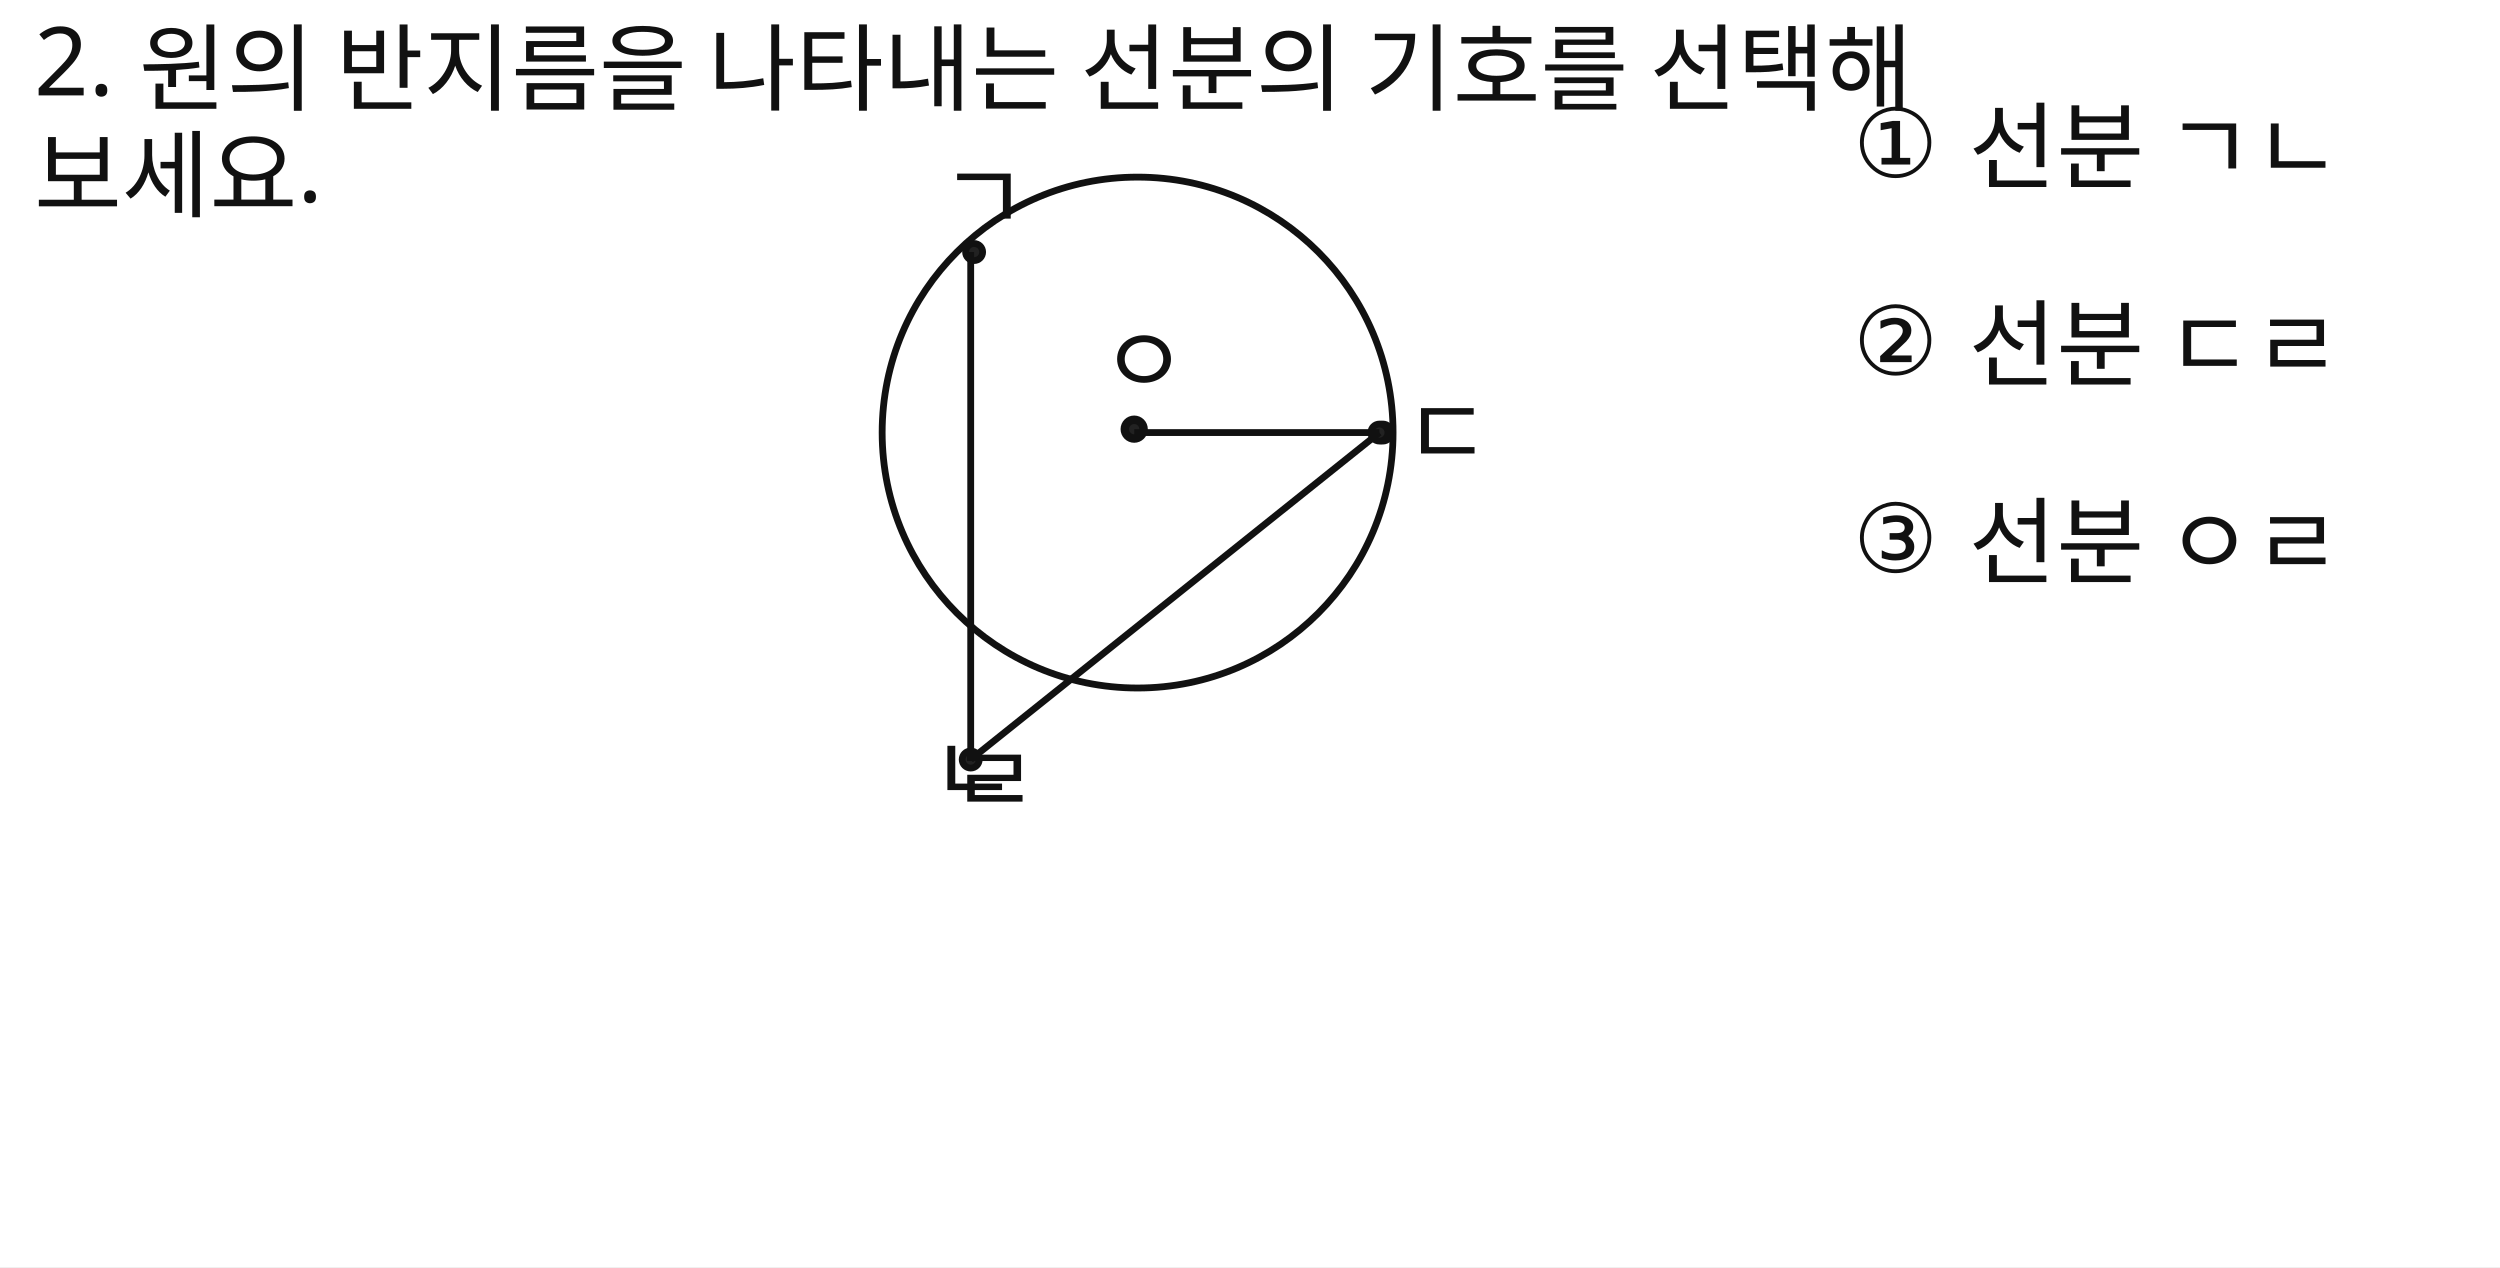
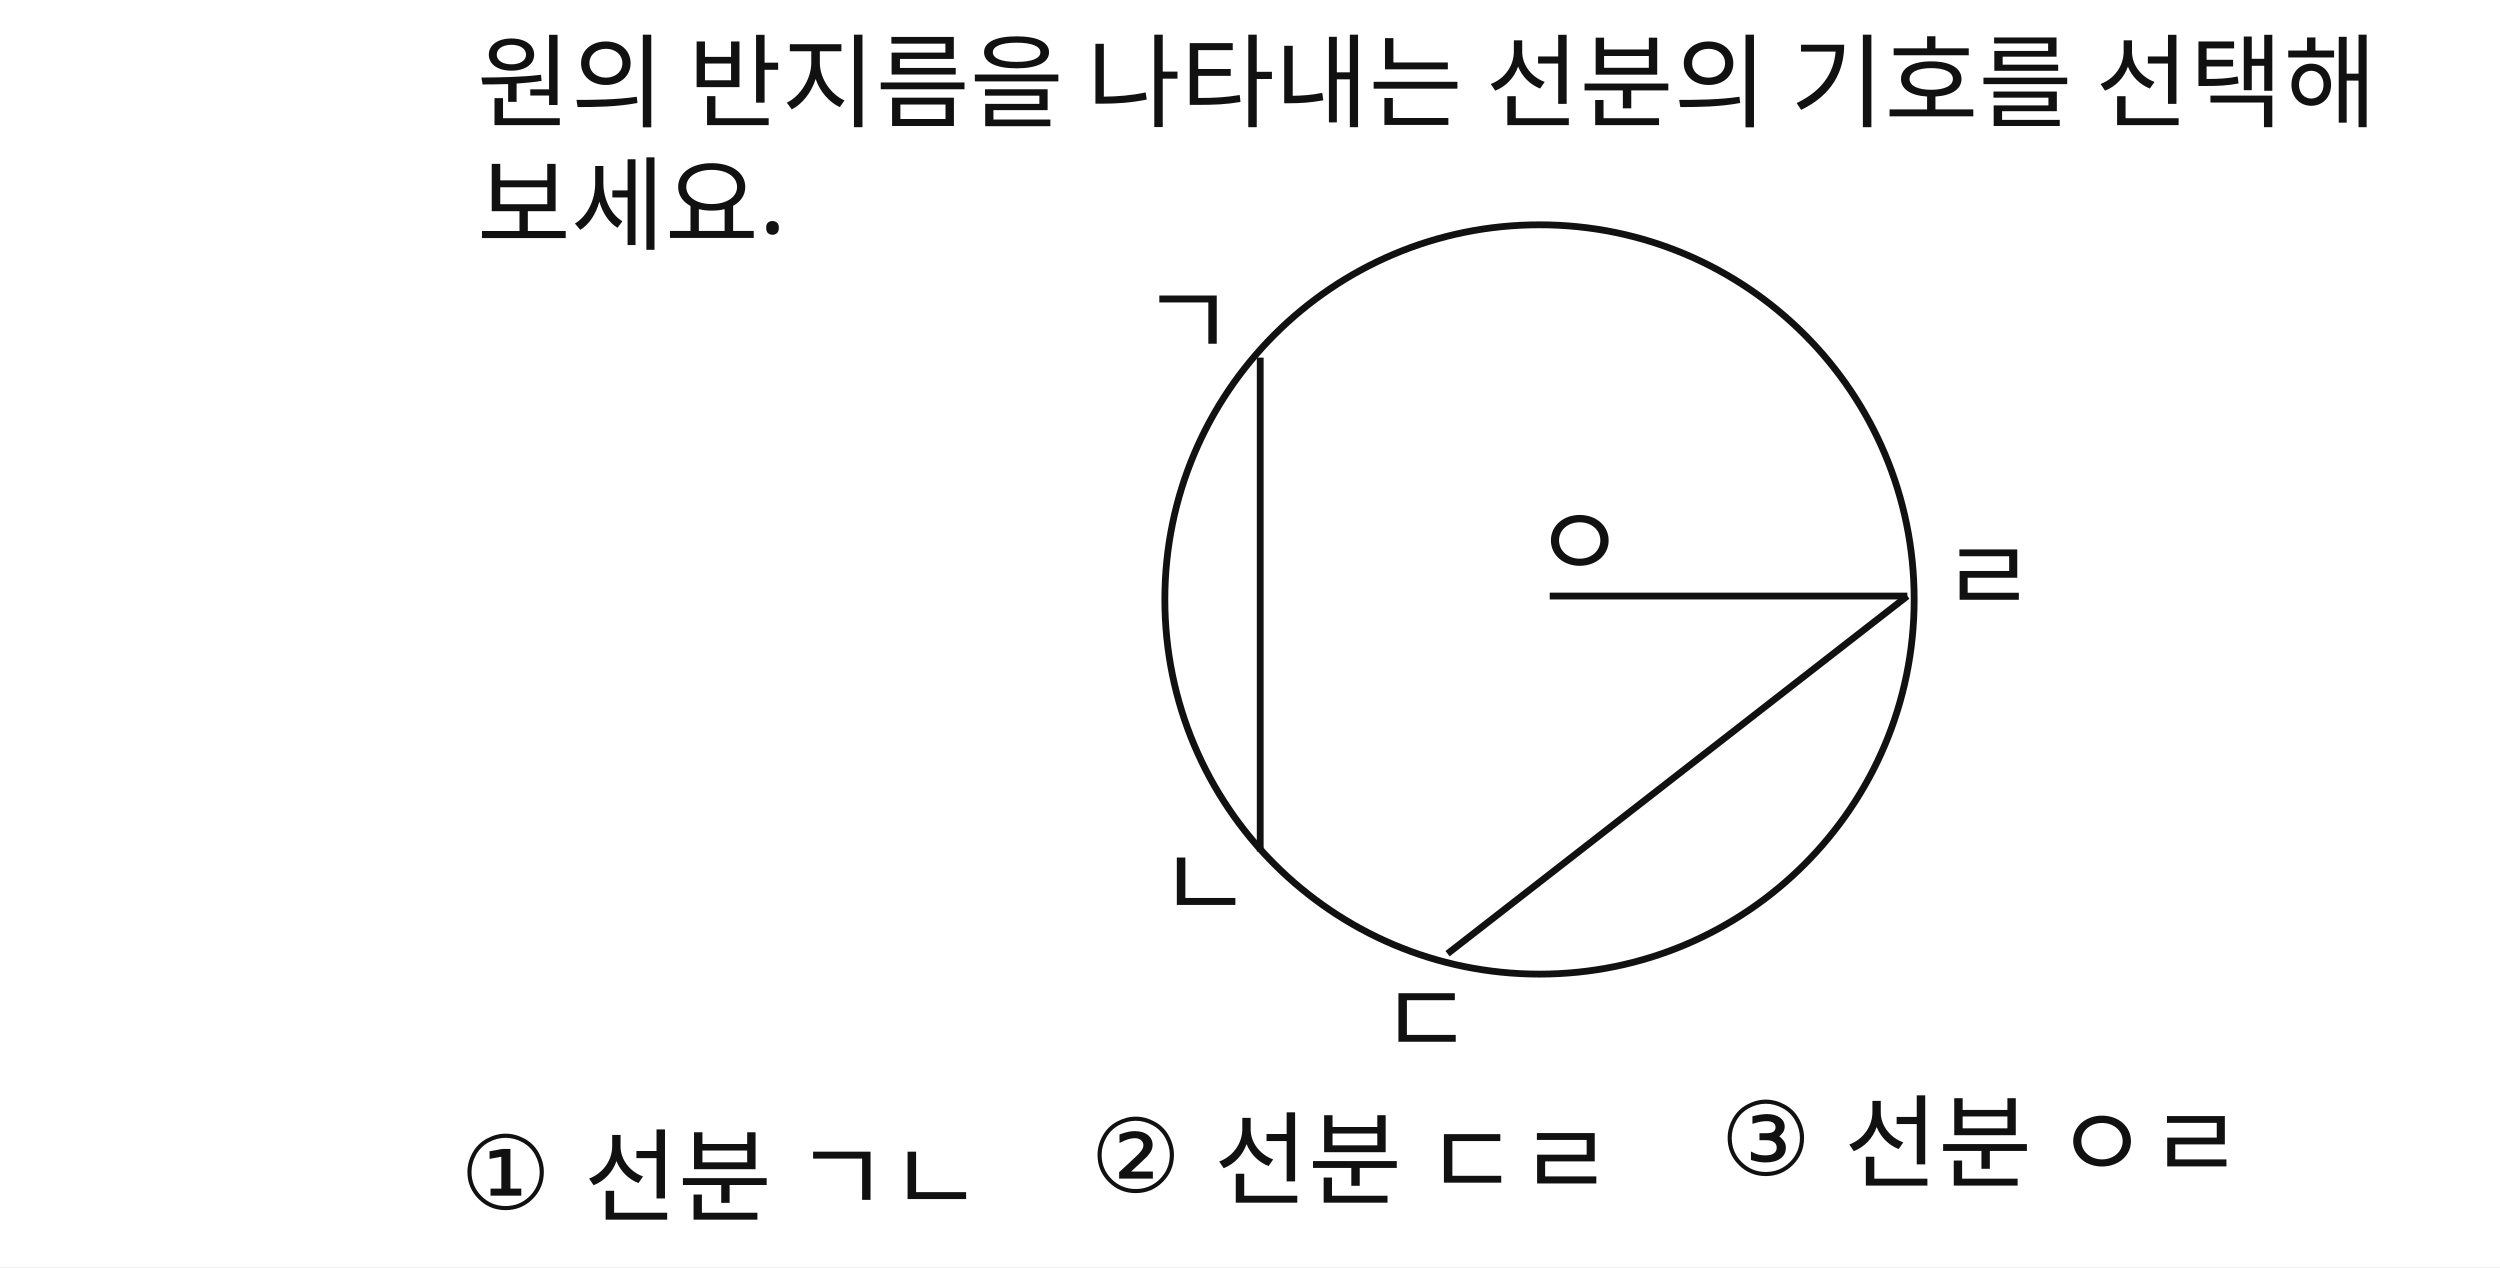
<svg xmlns="http://www.w3.org/2000/svg" width="734" height="372" viewBox="0 0 734 372">
  <rect x="0" y="0" width="734" height="372" fill="#FFFFFF" />
-   <text id="slot.q1.text" x="10" y="28" fill="#111111" font-family="Noto Sans KR, sans-serif" font-size="28">
-     <tspan x="10" dy="0">2. 원의 반지름을 나타내는 선분의 기호를 선택해</tspan>
-     <tspan x="10" dy="1.2em">보세요.</tspan>
+   <text id="slot.q1.text" x="140" y="35" fill="#111111" font-family="Noto Sans KR, sans-serif" font-size="30">
+     <tspan x="140" dy="0">원의 반지름을 나타내는 선분의 기호를 선택해</tspan>
+     <tspan x="140" dy="1.2em">보세요.  </tspan>
  </text>
-   <circle id="slot.circle.circle" cx="334" cy="127" r="75" stroke="#111111" stroke-width="2" fill="none" />
-   <circle id="slot.center.circle" cx="333" cy="126" r="3" stroke="#111111" stroke-width="2" fill="#222222" />
-   <circle id="slot.pt.ga.circle" cx="286" cy="74" r="2.5" stroke="#111111" stroke-width="2" fill="#222222" />
-   <circle id="slot.pt.na.circle" cx="285" cy="223" r="2.5" stroke="#111111" stroke-width="2" fill="#222222" />
-   <circle id="slot.pt.da.circle" cx="406" cy="127" r="2.5" stroke="#111111" stroke-width="2" fill="#222222" />
-   <circle id="slot.pt.ra.circle" cx="405" cy="127" r="2.5" stroke="#111111" stroke-width="2" fill="#222222" />
-   <circle id="slot.pt.o.circle" cx="333" cy="126" r="2.5" stroke="#111111" stroke-width="2" fill="#222222" />
-   <line id="slot.seg.left.line" x1="285" y1="74" x2="285" y2="223" stroke="#111111" stroke-width="2" />
-   <line id="slot.seg.mid.line" x1="333" y1="127" x2="405" y2="127" stroke="#111111" stroke-width="2" />
-   <line id="slot.seg.diag.line" x1="285" y1="223" x2="405" y2="127" stroke="#111111" stroke-width="2" />
-   <text id="slot.lbl.ga.text" x="276" y="68" fill="#111111" font-family="Noto Sans KR, sans-serif" font-size="28">ㄱ</text>
-   <text id="slot.lbl.na.text" x="273" y="236" fill="#111111" font-family="Noto Sans KR, sans-serif" font-size="28">ㄴ</text>
-   <text id="slot.lbl.da.text" x="412" y="137" fill="#111111" font-family="Noto Sans KR, sans-serif" font-size="28">ㄷ</text>
-   <text id="slot.lbl.ra.text" x="279" y="239" fill="#111111" font-family="Noto Sans KR, sans-serif" font-size="28">ㄹ</text>
-   <text id="slot.lbl.o.text" x="323" y="116" fill="#111111" font-family="Noto Sans KR, sans-serif" font-size="28">ㅇ</text>
-   <text id="slot.c1.text" x="544" y="52" fill="#111111" font-family="Noto Sans KR, sans-serif" font-size="28">① 선분 ㄱㄴ</text>
-   <text id="slot.c2.text" x="544" y="110" fill="#111111" font-family="Noto Sans KR, sans-serif" font-size="28">② 선분 ㄷㄹ</text>
-   <text id="slot.c3.text" x="544" y="168" fill="#111111" font-family="Noto Sans KR, sans-serif" font-size="28">③ 선분 ㅇㄹ</text>
+   <circle id="slot.circle.circle" cx="452" cy="176" r="110" stroke="#111111" stroke-width="2" fill="none" />
+   <circle id="slot.pt.da.circle" cx="390" cy="205" r="0" stroke="#111111" stroke-width="2" fill="#222222" />
+   <line id="slot.seg.left.line" x1="370" y1="105" x2="370" y2="250" stroke="#111111" stroke-width="2" />
+   <line id="slot.seg.mid.line" x1="455" y1="175" x2="560" y2="175" stroke="#111111" stroke-width="2" />
+   <line id="slot.seg.diag.line" x1="425" y1="280" x2="560" y2="175" stroke="#111111" stroke-width="2" />
+   <text id="slot.lbl.ga.text" x="335" y="105" fill="#111111" font-family="Noto Sans KR, sans-serif" font-size="30">ㄱ</text>
+   <text id="slot.lbl.na.text" x="340" y="270" fill="#111111" font-family="Noto Sans KR, sans-serif" font-size="30">ㄴ</text>
+   <text id="slot.lbl.da.text" x="405" y="310" fill="#111111" font-family="Noto Sans KR, sans-serif" font-size="30">ㄷ</text>
+   <text id="slot.lbl.ra.text" x="570" y="180" fill="#111111" font-family="Noto Sans KR, sans-serif" font-size="30">ㄹ</text>
+   <text id="slot.lbl.o.text" x="450" y="170" fill="#111111" font-family="Noto Sans KR, sans-serif" font-size="30">ㅇ</text>
+   <text id="slot.c1.text" x="135" y="355" fill="#111111" font-family="Noto Sans KR, sans-serif" font-size="30">① 선분 ㄱㄴ</text>
+   <text id="slot.c2.text" x="320" y="350" fill="#111111" font-family="Noto Sans KR, sans-serif" font-size="30">② 선분 ㄷㄹ</text>
+   <text id="slot.c3.text" x="505" y="345" fill="#111111" font-family="Noto Sans KR, sans-serif" font-size="30">③ 선분 ㅇㄹ</text>
</svg>
